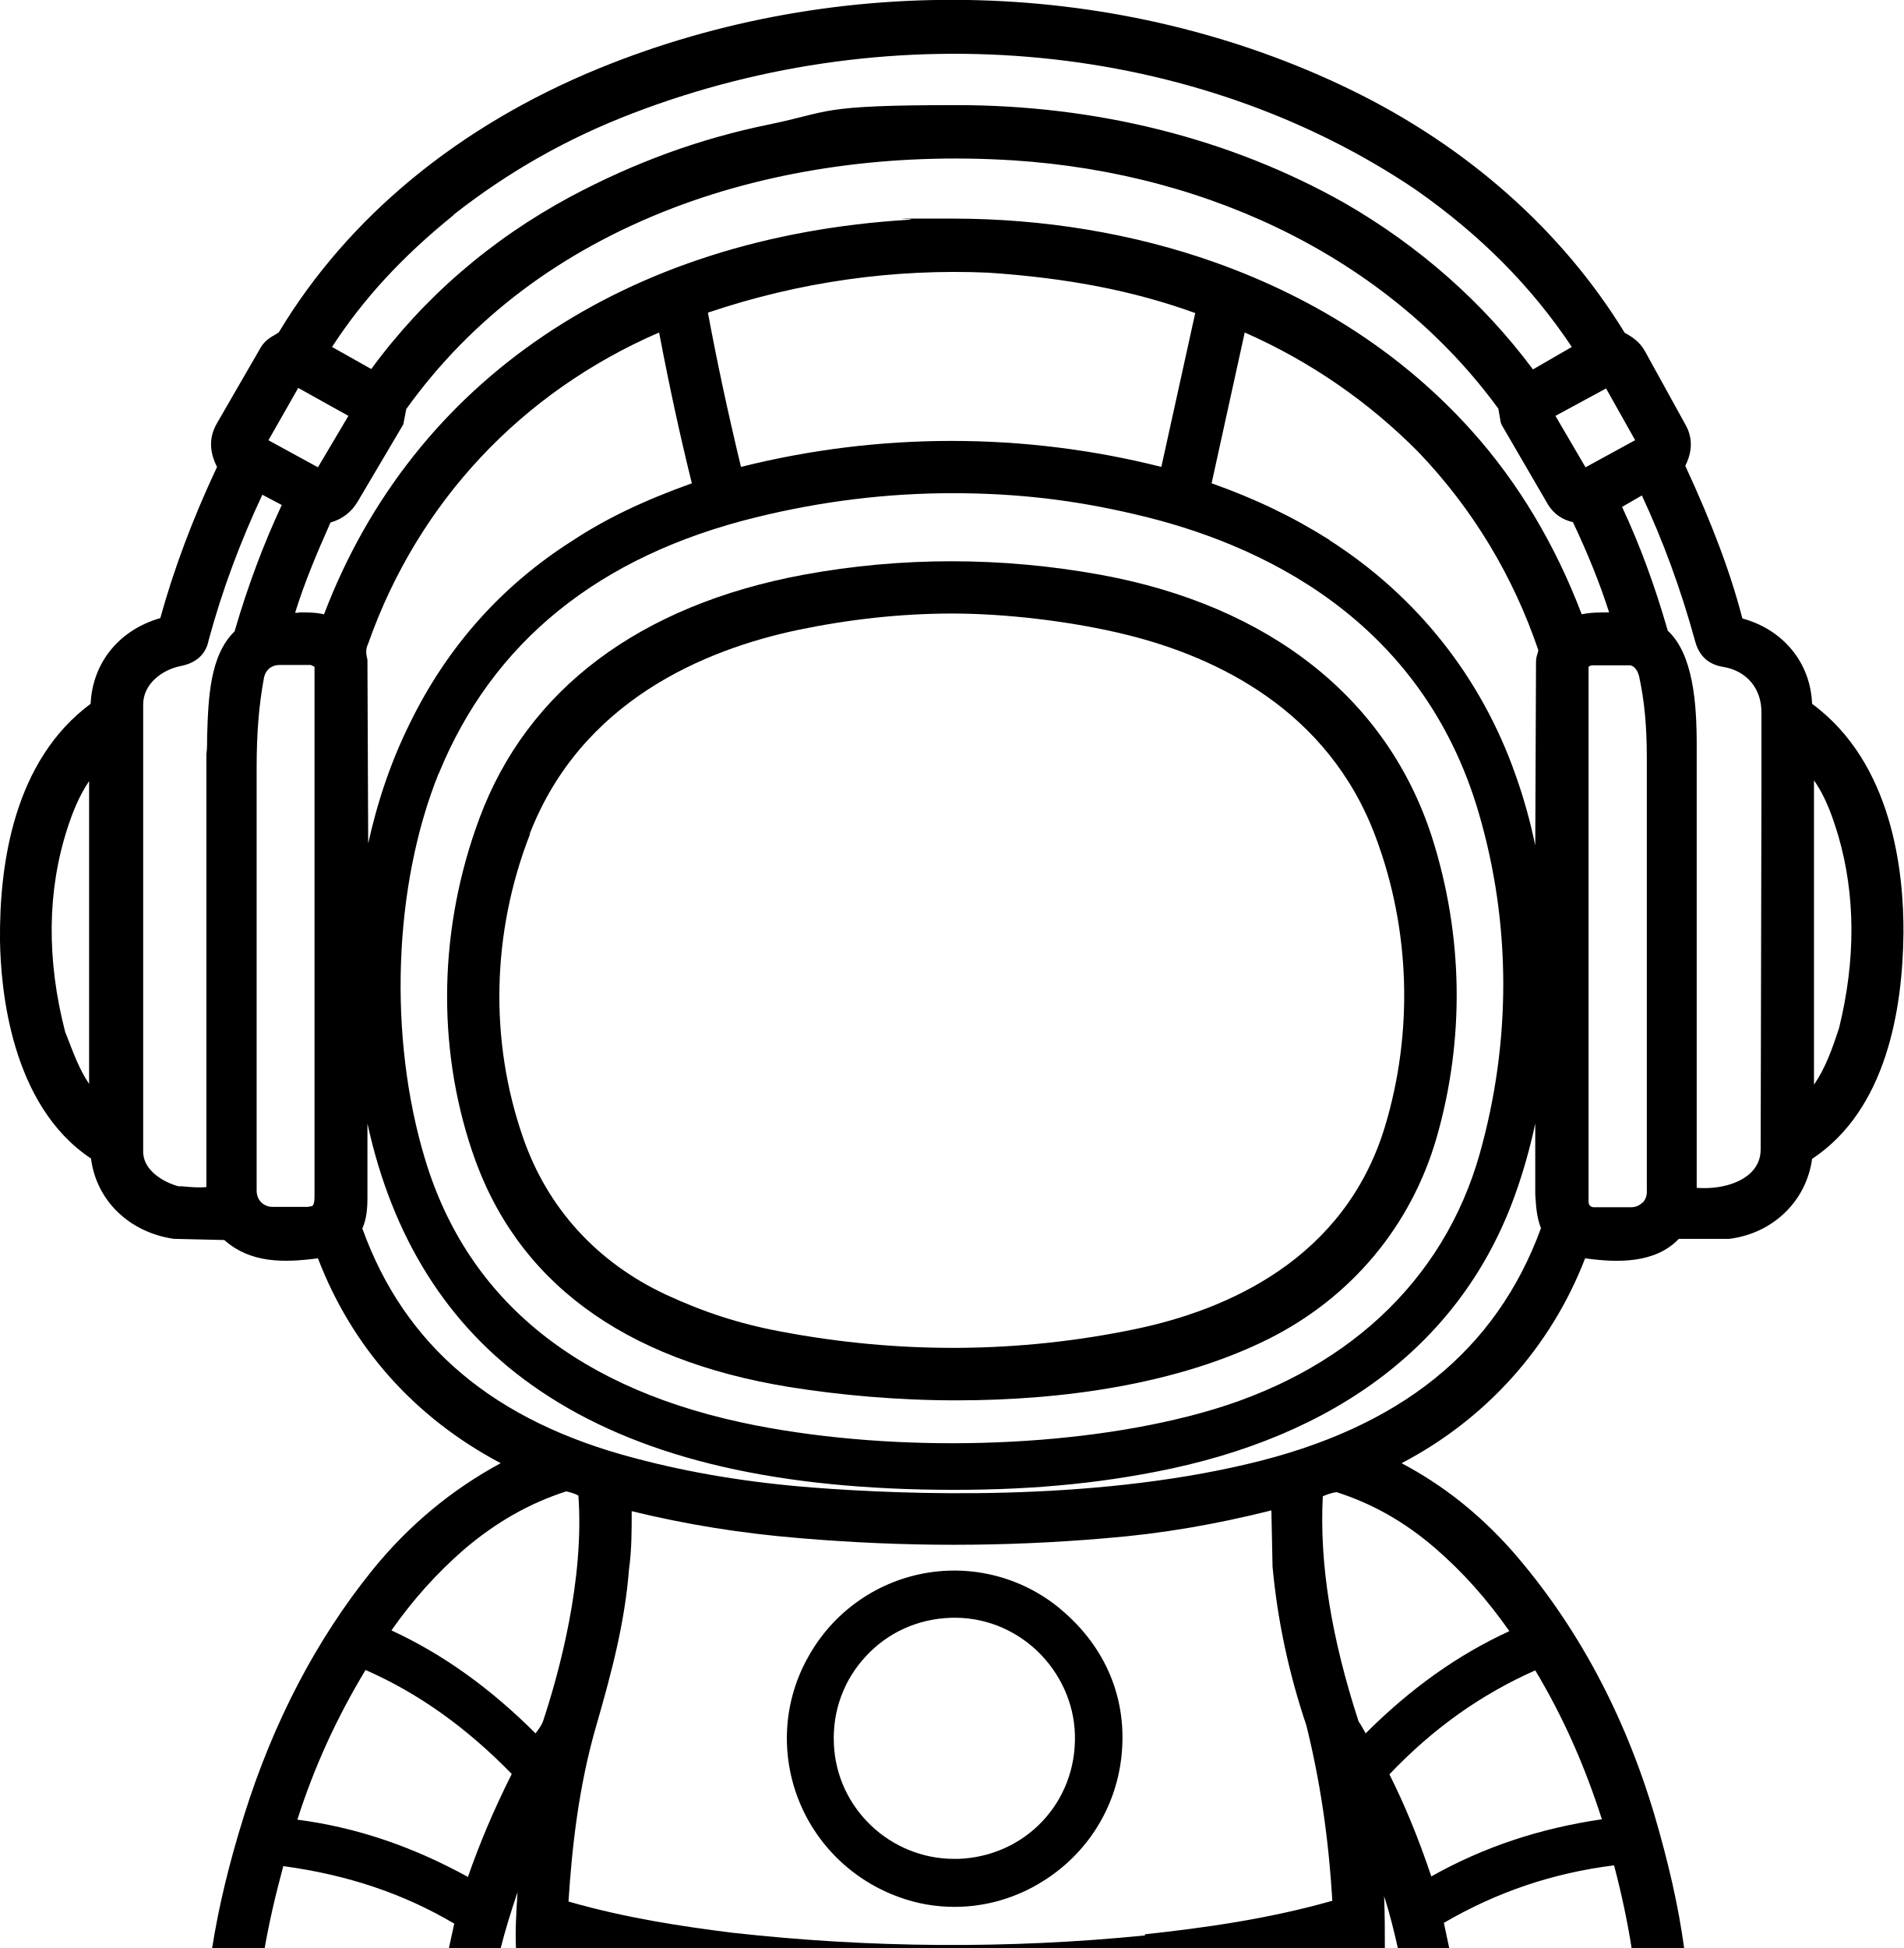
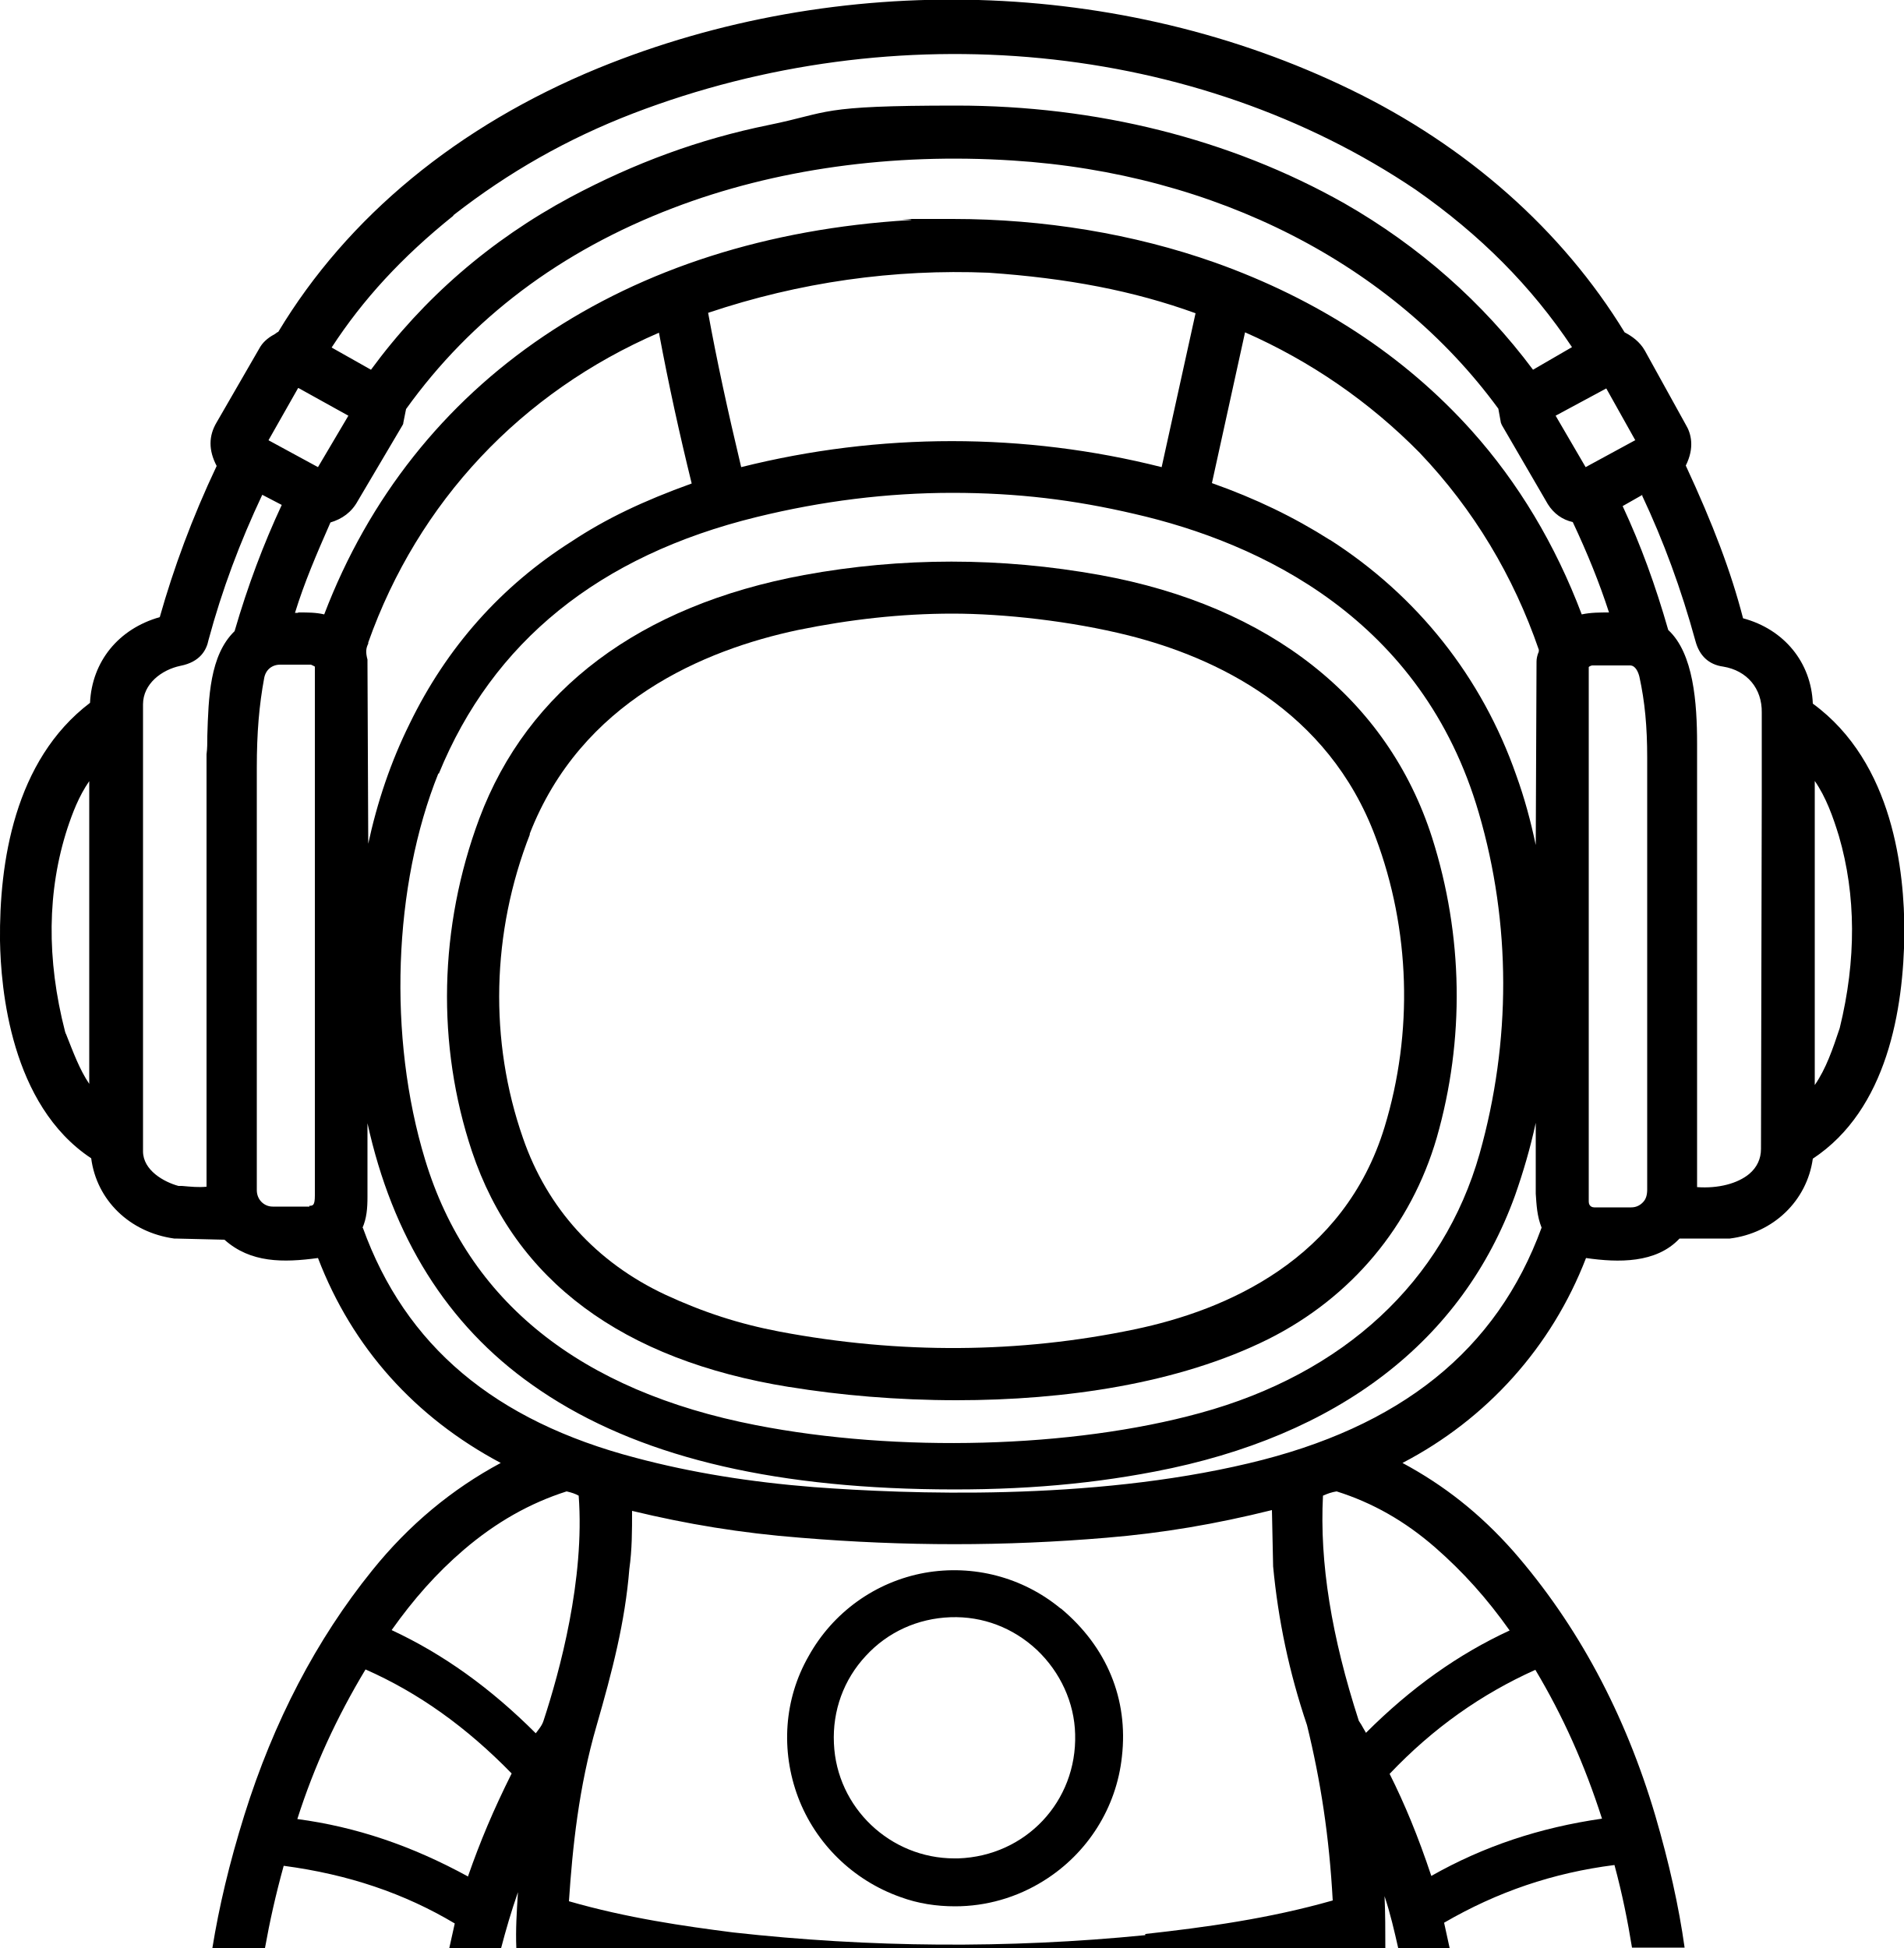
- <svg xmlns="http://www.w3.org/2000/svg" id="Capa_1" version="1.1" viewBox="0 0 500 511.5">
-   <path d="M379.2,504.9c13.9-8.1,28.6-13.1,44.7-15.1,2,7.6,3.5,14.7,4.6,21.7h13.8c-1.5-11-4.1-22.3-7.7-34.6-7.9-26.7-20.4-50.1-37.4-69.6-8.8-9.9-18.2-17.3-29.1-23.1,22.2-11.6,39.2-30.5,48.2-53.8,8.5,1.2,18.4,1.4,24.6-5.1h12.9c.1,0,.2,0,.3,0,11.5-1.4,20.3-9.9,21.8-21,19.5-12.9,23.8-39.2,24-59.3.1-15.9-2.8-44.6-24-60.2-.4-10.8-7.6-19.5-18.3-22.4-3.2-12.3-7.9-24.7-15-40.1,2.4-4.7,1.4-8.4.1-10.7l-10.7-19.4c-1.3-2.4-3.4-3.8-5.3-4.8-16.4-26.8-41.3-48.9-71.9-63.8-60.4-29.4-134.3-31.5-197.6-5.6-36.8,15.1-65.8,39-84,69.3-.2.1-.5.3-.8.5-1.3.7-2.9,1.7-3.9,3.4l-11.5,19.9c-2.1,3.6-2.1,7.4,0,11.5-6.4,13.6-11.4,27-14.9,39.7-10.8,3.1-17.8,11.7-18.3,22.5C3.7,199.7-.2,226.7,0,247c.2,12.6,2.8,43.2,23.9,57.2,1.4,11,10,19.4,21.8,21.1.1,0,.2,0,.3,0l12.9.3c6.9,6.1,15.5,6,24.6,4.8,9,23.5,25.5,41.9,48,53.8-12.8,6.9-24.2,16.3-33.8,28.2-14.6,18.1-25.9,39.7-33.6,64.3-4,12.8-6.7,24.1-8.4,34.9h13.8c1.2-6.9,2.8-13.8,4.9-21.6,17,2.3,31.7,7.3,44.9,15.1l-1.4,6.4h13.6c1.2-4.7,2.7-9.6,4.4-14.6,0,0,0,.1,0,.2-.3,4.9-.6,9.6-.4,14.4h228.2c0-4.5,0-9-.2-13.6,1.5,4.6,2.6,9.1,3.6,13.6h13.5l-1.4-6.6ZM476.4,204.9c3.1,4.4,4.9,9.6,6.4,14.6,4.5,15.5,4.6,32.5.2,50.4h0c-1.8,5.5-3.6,10.6-6.6,14.9v-79.9ZM17.3,271.5l-.2-.6c-4.9-19-4.7-37,.6-53.4,1.3-4,3-8.4,5.7-12.4v79.5c-2.6-3.8-4.2-8.3-6.1-13.2ZM431.3,315.8c-.8.8-1.8,1.2-3,1.2h-9.7c-.4,0-1.4-.2-1.4-1.5v-140.4c.2-.2.7-.4.9-.4h9.9c1.4.1,2.2,1.7,2.5,3,1.4,6.5,2,13.1,2,21.3v113.4c.1,1.4-.3,2.6-1.1,3.4ZM431.2,130.1c5.6,12,10.2,24.5,14,38.3,1,3.8,3.5,6.1,7.3,6.7,6.2,1,10.2,5.7,10.1,12.1v21.4c0,0-.2,93.2-.2,93.2,0,2.6-1,4.8-3.1,6.6-3.1,2.6-8.2,3.9-13.7,3.5v-116.4c0-10.7-.9-23.7-7.6-29.9-3.4-11.8-7.2-22.2-12-32.5l5.2-3ZM429.4,115.6l-13,7.1-7.9-13.5,13.3-7.2,7.7,13.7ZM119.1,56.4c14.4-11.3,29.9-20.1,47.2-26.7,69.1-26.5,147.9-18.8,205.5,20.1,17,11.9,30.4,25.4,41,41.3l-10.2,5.9c-13.2-17.7-29.9-32.4-49.5-43.7,0,0,0,0,0,0-30.1-17-65.2-25.7-101.9-25.7s-32.7,1.7-49.3,5.1c-18.1,3.7-35.1,9.9-52,18.9-21,11.3-38.6,26.5-52.4,45.3l-10.3-5.8c8.2-12.6,18.4-23.7,31.9-34.6ZM78.4,101.9l13.1,7.3-8,13.5-13-7.1,7.8-13.7ZM54.4,193.5c0,1.6,0,3.1-.2,4.6,0,0,0,0,0,.1v113.5c-2.1.2-4.1,0-6.4-.2h-.9c-3.8-1-9.3-4.1-9.3-9.1v-117.4c0-5.4,4.9-9.1,9.8-10.1,5.2-1,6.9-4.2,7.4-6.8,3.6-13.3,8.3-25.8,14.1-38.2l5.1,2.7c-4.8,10.3-8.9,21.2-12.4,33.2-6.5,6.3-6.9,17.5-7.2,27.5ZM81.2,316.9h-9.6s0,0,0,0c-1.1,0-2.2-.4-3-1.2-.8-.8-1.2-1.9-1.2-3.1v-110.9c0-9.3.6-16.5,1.9-23.6.4-2.2,2-3.5,4.2-3.5s0,0,0,0h8.1c.4.2.9.4,1,.5,0,.2,0,.7,0,1.1,0,.2,0,.5,0,.7v137.1c0,2.8-.5,2.8-1.6,2.8ZM78.3,160.9c-.3,0-.6,0-.8,0,2.5-8,5.6-15.4,9.3-23.7,3.1-.9,5.5-2.7,7.2-5.6l11.7-19.8c.2-.3.3-.5.3-.8l.7-3.6c17.1-23.8,40.6-41.5,70.1-52.8,26.7-10.2,57.5-14.5,89.2-12.5,53.2,3.4,99.7,27.1,127.5,65.2l.6,3.4c0,.3.2.6.3.9l12.1,20.8c1.5,2.5,3.8,4.1,6.6,4.7,3.9,8.3,7,15.9,9.5,23.7,0,0,0,0,0,0-2.4,0-4.8,0-7.2.5-7-18.4-16.7-34.6-28.9-48.2-17.7-19.7-40.4-34.6-67.4-44.2-21.4-7.6-45-11.5-68.9-11.5s-7.6,0-11.5.3c-74.4,4.5-130.2,42.2-153.6,103.6-2.2-.5-4.3-.5-6.5-.5ZM115.2,203.2c14.1-34.6,42.1-57.3,83.5-67.4,17.1-4.2,34.3-6.3,51.4-6.3s32,1.8,47.8,5.5c33.1,7.6,75.6,27.5,90.5,78.6,8.5,29.1,8.5,60,.2,89.4-9.5,33.6-35.6,57.8-73.5,68.1-33.6,9.2-79.4,10.4-116.5,3.2-46.3-9-75.6-32.5-86.9-69.7-9.8-32.2-8.4-72,3.5-101.5ZM96.7,221.9l-.2-48c0-.2,0-.4,0-.7-.5-1.9-.4-3,.2-4.2,0-.1.1-.2.1-.3,13.1-36.9,40.1-65.7,76.3-81.4,2.6,13.7,5.4,26.7,8.6,39.6-12.8,4.6-22.6,9.3-31.4,15.1-18.6,11.8-32.9,27.9-42.7,48-4.9,9.9-8.5,20.5-11,31.9ZM185.9,82.1c24-8.1,48.8-11.6,73.7-10.5,20.7,1.4,38,4.7,54.3,10.6l-8.9,40.4c-36-9.1-74.1-9.1-110.4,0-3.6-15-6.3-27.7-8.7-40.6ZM349.2,141.8c-9.5-6-19.4-10.8-31-14.9l8.7-39.6c17.2,7.6,32.6,18.2,45.8,31.6,14.2,14.9,24.7,32.4,31.3,51.8,0,.2-.1.6-.2.9-.2.6-.4,1.3-.4,2.2l-.2,48.2c-1.3-6.3-3-12.4-5.1-18.3-9-25.8-26-47.2-49-61.9ZM95.2,322.5c1.1-2.6,1.3-5.2,1.3-8.2v-19.3c6.5,29.8,20.9,52.9,43.2,68.7,24.5,17.4,58,26.4,102.3,27.4,22.7.5,42.2-.9,61.3-4.6,48.1-9.2,80.7-34.3,94.5-72.5,2.2-6.1,4-12.4,5.4-19v18.6c.2,2.9.3,5.8,1.5,8.9-11.8,32.2-37,52.5-77,61.9-41.8,9.9-89.5,8.1-114.2,6.2-16.7-1.3-32-3.8-46.7-7.7-37.1-9.7-60.6-29.5-71.7-60.5ZM123,492.9c-14.9-8.2-29.6-13.1-44.9-15.1,4.4-13.8,10.3-26.7,17.9-39.3,13.9,6.1,26.5,15.1,38.4,27.3-4.8,9.6-8.3,17.9-11.5,27ZM140.7,455.2c-11.9-11.9-24.3-20.8-37.9-27.1,5.7-8.1,11.8-14.9,18.9-21.1,8.5-7.3,17.4-12.3,27-15.4,1.3.3,2.3.6,3.2,1.1,1.6,22-5,46.3-9.2,59-.4,1.3-1.2,2.3-2.1,3.5ZM300.7,508.2c-36,3.6-72.4,3.3-108.3-.7-12.8-1.6-27.8-3.8-43.1-8.2.9-13.9,2.6-30,7.3-46.2,4.1-14.2,7.5-27.1,8.6-41.1.7-5.1.7-9.9.7-15.2,14.4,3.5,28.5,5.8,44.3,7.1,27.3,2.3,53.5,2.3,80.2,0,14.8-1.2,28.7-3.6,43.5-7.3l.3,14.5c0,0,0,.1,0,.2,1.3,14.1,4.2,27.8,8.9,41.8,3.6,14.6,5.8,29.2,6.8,46-16.9,4.8-33.6,7.1-49.2,8.8ZM358.6,455c-.2-.4-.5-.8-.7-1.2-.3-.6-.7-1.2-1.1-1.8-7.2-22.1-10.3-41.5-9.4-59.1,1.1-.5,2.3-.9,3.6-1.1,9.4,3,17.9,7.8,25.9,14.7,7.4,6.4,13.6,13.4,19.5,21.8-13.5,6.2-25.9,15-37.8,26.9ZM364.9,465.9c11.5-12.1,24.1-21,38.3-27.3,7.3,12.2,12.9,24.8,17.5,39.1-16.4,2.4-31.1,7.3-44.8,15-3.5-10.4-7-18.8-11-26.8Z" />
-   <path d="M207.3,364.2c13.1,2.1,28.2,3.5,43.9,3.5,28.2,0,58.2-4.3,81.9-16.1,21.8-10.9,37.5-29.7,44.2-52.9,7.4-25.8,7-53-1.2-78.8-11.7-36.4-42.6-60.9-87.2-69-26-4.7-52.2-4.7-77.8,0-43.1,8-72.6,30.1-85.2,64-10.6,28.5-11.3,59.5-1.9,87.4,11.4,34,39.5,54.8,83.3,61.9ZM139.1,219c13.5-34.9,45.8-48.4,70.5-53.6,13.5-2.8,27-4.3,40.5-4.3s31.1,1.9,46.3,5.7c22.7,5.7,52.4,19.4,64.9,53,9.1,24.3,9.9,51.3,2.4,76.1-10.6,34.8-41.5,48.1-65.6,53.1-30.3,6.3-61.7,6.6-93.2.6-10.7-2-20.2-5.1-30.1-9.7-18.1-8.5-31-22.7-37.4-41.1-8.9-25.5-8.3-53.9,1.8-79.8Z" />
-   <path d="M278.4,422.4c-9.9-8.2-22.9-11.6-35.6-9.3-13,2.4-24.1,10.4-30.5,21.9-6.4,11.3-7.4,24.8-2.8,37,4.6,12.2,14.4,21.8,26.8,26.2,4.7,1.7,9.5,2.5,14.4,2.5,8.1,0,16.2-2.3,23.3-6.8,11.5-7.2,19-19.1,20.5-32.5,1.7-15.1-4-28.9-16-38.9ZM251.7,488.1c-.4,0-.7,0-1.1,0-16.8,0-30.9-13.3-31.6-30.2-.4-8.6,2.6-16.8,8.4-23,5.7-6.2,13.6-9.8,22.2-10.1,8.5-.3,16.5,2.8,22.7,8.6,6.1,5.8,9.8,13.8,10,22.1.5,17.7-13,32-30.7,32.6Z" />
+ <svg xmlns="http://www.w3.org/2000/svg" id="Capa_1" version="1.1" viewBox="0 0 488.5 500">
+   <path d="M370.6,493.5c13.6-7.9,27.9-12.8,43.7-14.8,2,7.4,3.4,14.4,4.5,21.2h13.5c-1.5-10.7-4-21.8-7.5-33.8-7.7-26.1-19.9-49-36.5-68-8.6-9.7-17.8-16.9-28.4-22.6,21.7-11.3,38.3-29.8,47.1-52.6,8.3,1.2,18,1.4,24-5h12.9c11.2-1.4,19.8-9.7,21.3-20.5,19.1-12.6,23.3-38.3,23.5-58,0-15.5-2.7-43.6-23.5-58.8-.4-10.6-7.4-19.1-17.9-21.9-3.1-12-7.7-24.1-14.7-39.2,2.3-4.6,1.4-8.2,0-10.5l-10.5-19c-1.3-2.3-3.3-3.7-5.2-4.7-16-26.2-40.4-47.8-70.3-62.3-59-28.7-131.2-30.8-193.1-5.5-36,14.8-64.3,38.1-82.1,67.7-.2,0-.5.3-.8.5-1.3.7-2.8,1.7-3.8,3.3l-11.2,19.4c-2.1,3.5-2.1,7.2,0,11.2-6.3,13.3-11.1,26.4-14.6,38.8-10.6,3-17.4,11.4-17.9,22C3.6,195.2-.2,221.6,0,241.4c.2,12.3,2.7,42.2,23.4,55.9,1.4,10.7,9.8,19,21.3,20.6h.3l12.6.3c6.7,6,15.1,5.9,24,4.7,8.8,23,24.9,40.9,46.9,52.6-12.5,6.7-23.6,15.9-33,27.6-14.3,17.7-25.3,38.8-32.8,62.8-3.9,12.5-6.5,23.6-8.2,34.1h13.5c1.2-6.7,2.7-13.5,4.8-21.1,16.6,2.2,31,7.1,43.9,14.8l-1.4,6.3h13.3c1.2-4.6,2.6-9.4,4.3-14.3v.2c-.3,4.8-.6,9.4-.4,14.1h223c0-4.4,0-8.8-.2-13.3,1.5,4.5,2.5,8.9,3.5,13.3h13.2l-1.4-6.4ZM465.6,200.3c3,4.3,4.8,9.4,6.3,14.3,4.4,15.1,4.5,31.8.2,49.3h0c-1.8,5.4-3.5,10.4-6.4,14.6v-78.1ZM16.9,265.4l-.2-.6c-4.8-18.6-4.6-36.2.6-52.2,1.3-3.9,2.9-8.2,5.6-12.1v77.7c-2.5-3.7-4.1-8.1-6-12.9h0ZM421.5,308.7c-.8.8-1.8,1.2-2.9,1.2h-9.5c-.4,0-1.4-.2-1.4-1.5v-137.2c.2-.2.7-.4.9-.4h9.7c1.4,0,2.1,1.7,2.4,2.9,1.4,6.4,2,12.8,2,20.8v110.8c0,1.4-.3,2.5-1.1,3.3h0ZM421.4,127.2c5.5,11.7,10,23.9,13.7,37.4,1,3.7,3.4,6,7.1,6.5,6.1,1,10,5.6,9.9,11.8v20.9l-.2,91.1c0,2.5-1,4.7-3,6.4-3,2.5-8,3.8-13.4,3.4v-113.8c0-10.5-.9-23.2-7.4-29.2-3.3-11.5-7-21.7-11.7-31.8l5.1-2.9h0ZM419.6,113l-12.7,6.9-7.7-13.2,13-7,7.5,13.4h0ZM116.4,55.2c14.1-11,29.2-19.6,46.1-26.1,67.5-25.9,144.5-18.4,200.8,19.6,16.6,11.6,29.7,24.8,40.1,40.4l-10,5.8c-12.9-17.3-29.2-31.7-48.4-42.7h0c-29.4-16.6-63.7-25.1-99.6-25.1s-32,1.7-48.2,5c-17.7,3.6-34.3,9.7-50.8,18.5-20.5,11-37.7,25.9-51.2,44.3l-10.1-5.7c8-12.3,18-23.2,31.2-33.8h0ZM76.6,99.6l12.8,7.1-7.8,13.2-12.7-6.9,7.6-13.4h0ZM53.2,189.1c0,1.6,0,3-.2,4.5h0v111c-2.1.2-4,0-6.3-.2h-.9c-3.7-1-9.1-4-9.1-8.9v-114.7c0-5.3,4.8-8.9,9.6-9.9,5.1-1,6.7-4.1,7.2-6.6,3.5-13,8.1-25.2,13.8-37.3l5,2.6c-4.7,10.1-8.7,20.7-12.1,32.4-6.4,6.2-6.7,17.1-7,26.9v.2ZM79.4,309.7h-9.4c-1.1,0-2.1-.4-2.9-1.2-.8-.8-1.2-1.9-1.2-3v-108.4c0-9.1.6-16.1,1.9-23.1.4-2.1,2-3.4,4.1-3.4s0,0,0,0h7.9c.4.2.9.4,1,.5v135.7c0,2.7-.5,2.7-1.6,2.7h.2ZM76.5,157.3h-.8c2.4-7.8,5.5-15,9.1-23.2,3-.9,5.4-2.6,7-5.5l11.4-19.3c.2-.3.3-.5.3-.8l.7-3.5c16.7-23.3,39.7-40.6,68.5-51.6,26.1-10,56.2-14.2,87.2-12.2,52,3.3,97.4,26.5,124.6,63.7l.6,3.3c0,.3.2.6.3.9l11.8,20.3c1.5,2.4,3.7,4,6.4,4.6,3.8,8.1,6.8,15.5,9.3,23.2h0c-2.3,0-4.7,0-7,.5-6.8-18-16.3-33.8-28.2-47.1-17.3-19.3-39.5-33.8-65.9-43.2-20.9-7.4-44-11.2-67.3-11.2s-7.4,0-11.2.3c-72.7,4.4-127.2,41.2-150.1,101.2-2.1-.5-4.2-.5-6.4-.5h-.3ZM112.6,198.6c13.8-33.8,41.1-56,81.6-65.9,16.7-4.1,33.5-6.2,50.2-6.2s31.3,1.8,46.7,5.4c32.3,7.4,73.9,26.9,88.4,76.8,8.3,28.4,8.3,58.6.2,87.4-9.3,32.8-34.8,56.5-71.8,66.6-32.8,9-77.6,10.2-113.9,3.1-45.2-8.8-73.9-31.8-84.9-68.1-9.6-31.5-8.2-70.4,3.4-99.2h0ZM94.5,216.9l-.2-46.9v-.7c-.5-1.9-.4-2.9.2-4.1,0,0,0-.2,0-.3,12.8-36.1,39.2-64.2,74.6-79.5,2.5,13.4,5.3,26.1,8.4,38.7-12.5,4.5-22.1,9.1-30.7,14.8-18.2,11.5-32.2,27.3-41.7,46.9-4.8,9.7-8.3,20-10.7,31.2h0ZM181.7,80.3c23.5-7.9,47.7-11.3,72-10.3,20.2,1.4,37.1,4.6,53.1,10.4l-8.7,39.5c-35.2-8.9-72.4-8.9-107.9,0-3.5-14.7-6.2-27.1-8.5-39.7h0ZM341.3,138.6c-9.3-5.9-19-10.6-30.3-14.6l8.5-38.7c16.8,7.4,31.9,17.8,44.8,30.9,13.9,14.6,24.1,31.7,30.6,50.6,0,.2,0,.6-.2.9-.2.6-.4,1.3-.4,2.1l-.2,47.1c-1.3-6.2-2.9-12.1-5-17.9-8.8-25.2-25.4-46.1-47.9-60.5h0ZM93,315.2c1.1-2.5,1.3-5.1,1.3-8v-18.9c6.4,29.1,20.4,51.7,42.2,67.1,23.9,17,56.7,25.8,100,26.8,22.2.5,41.2-.9,59.9-4.5,47-9,78.9-33.5,92.4-70.9,2.1-6,3.9-12.1,5.3-18.6v18.2c.2,2.8.3,5.7,1.5,8.7-11.5,31.5-36.2,51.3-75.2,60.5-40.8,9.7-87.5,7.9-111.6,6.1-16.3-1.3-31.3-3.7-45.6-7.5-36.3-9.5-59.2-28.8-70.1-59.1h0ZM120.2,481.7c-14.6-8-28.9-12.8-43.9-14.8,4.3-13.5,10.1-26.1,17.5-38.4,13.6,6,25.9,14.8,37.5,26.7-4.7,9.4-8.1,17.5-11.2,26.4h0ZM137.5,444.9c-11.6-11.6-23.7-20.3-37-26.5,5.6-7.9,11.5-14.6,18.5-20.6,8.3-7.1,17-12,26.4-15,1.3.3,2.2.6,3.1,1.1,1.6,21.5-4.9,45.2-9,57.7-.4,1.3-1.2,2.2-2.1,3.4h0ZM293.9,496.7c-35.2,3.5-70.8,3.2-105.8-.7-12.5-1.6-27.2-3.7-42.1-8,.9-13.6,2.5-29.3,7.1-45.1,4-13.9,7.3-26.5,8.4-40.2.7-5,.7-9.7.7-14.9,14.1,3.4,27.9,5.7,43.3,6.9,26.7,2.2,52.3,2.2,78.4,0,14.5-1.2,28-3.5,42.5-7.1l.3,14.2v.2c1.3,13.8,4.1,27.2,8.7,40.8,3.5,14.3,5.7,28.5,6.6,45-16.5,4.7-32.8,6.9-48.1,8.6v.3ZM350.5,444.7c-.2-.4-.5-.8-.7-1.2-.3-.6-.7-1.2-1.1-1.8-7-21.6-10.1-40.6-9.2-57.8,1.1-.5,2.2-.9,3.5-1.1,9.2,2.9,17.5,7.6,25.3,14.4,7.2,6.3,13.3,13.1,19.1,21.3-13.2,6.1-25.3,14.7-36.9,26.3v-.2ZM356.6,455.3c11.2-11.8,23.6-20.5,37.4-26.7,7.1,11.9,12.6,24.2,17.1,38.2-16,2.3-30.4,7.1-43.8,14.7-3.4-10.2-6.8-18.4-10.7-26.2h0Z" />
+   <path d="M202.6,356c12.8,2.1,27.6,3.4,42.9,3.4,27.6,0,56.9-4.2,80-15.7,21.3-10.7,36.6-29,43.2-51.7,7.2-25.2,6.8-51.8-1.2-77-11.4-35.6-41.6-59.5-85.2-67.4-25.4-4.6-51-4.6-76,0-42.1,7.8-70.9,29.4-83.3,62.5-10.4,27.9-11,58.1-1.9,85.4,11.1,33.2,38.6,53.6,81.4,60.5h0ZM135.9,214.1c13.2-34.1,44.8-47.3,68.9-52.4,13.2-2.7,26.4-4.2,39.6-4.2s30.4,1.9,45.2,5.6c22.2,5.6,51.2,19,63.4,51.8,8.9,23.7,9.7,50.1,2.3,74.4-10.4,34-40.6,47-64.1,51.9-29.6,6.2-60.3,6.4-91.1.6-10.5-2-19.7-5-29.4-9.5-17.7-8.3-30.3-22.2-36.5-40.2-8.7-24.9-8.1-52.7,1.8-78h0Z" />
+   <path d="M272.1,412.8c-9.7-8-22.4-11.3-34.8-9.1-12.7,2.3-23.6,10.2-29.8,21.4-6.3,11-7.2,24.2-2.7,36.2,4.5,11.9,14.1,21.3,26.2,25.6,4.6,1.7,9.3,2.4,14.1,2.4,7.9,0,15.8-2.2,22.8-6.6,11.2-7,18.6-18.7,20-31.8,1.7-14.8-3.9-28.2-15.6-38h0ZM246,477h-1.1c-16.4,0-30.2-13-30.9-29.5-.4-8.4,2.5-16.4,8.2-22.5,5.6-6.1,13.3-9.6,21.7-9.9,8.3-.3,16.1,2.7,22.2,8.4,6,5.7,9.6,13.5,9.8,21.6.5,17.3-12.7,31.3-30,31.9h0Z" />
</svg>
